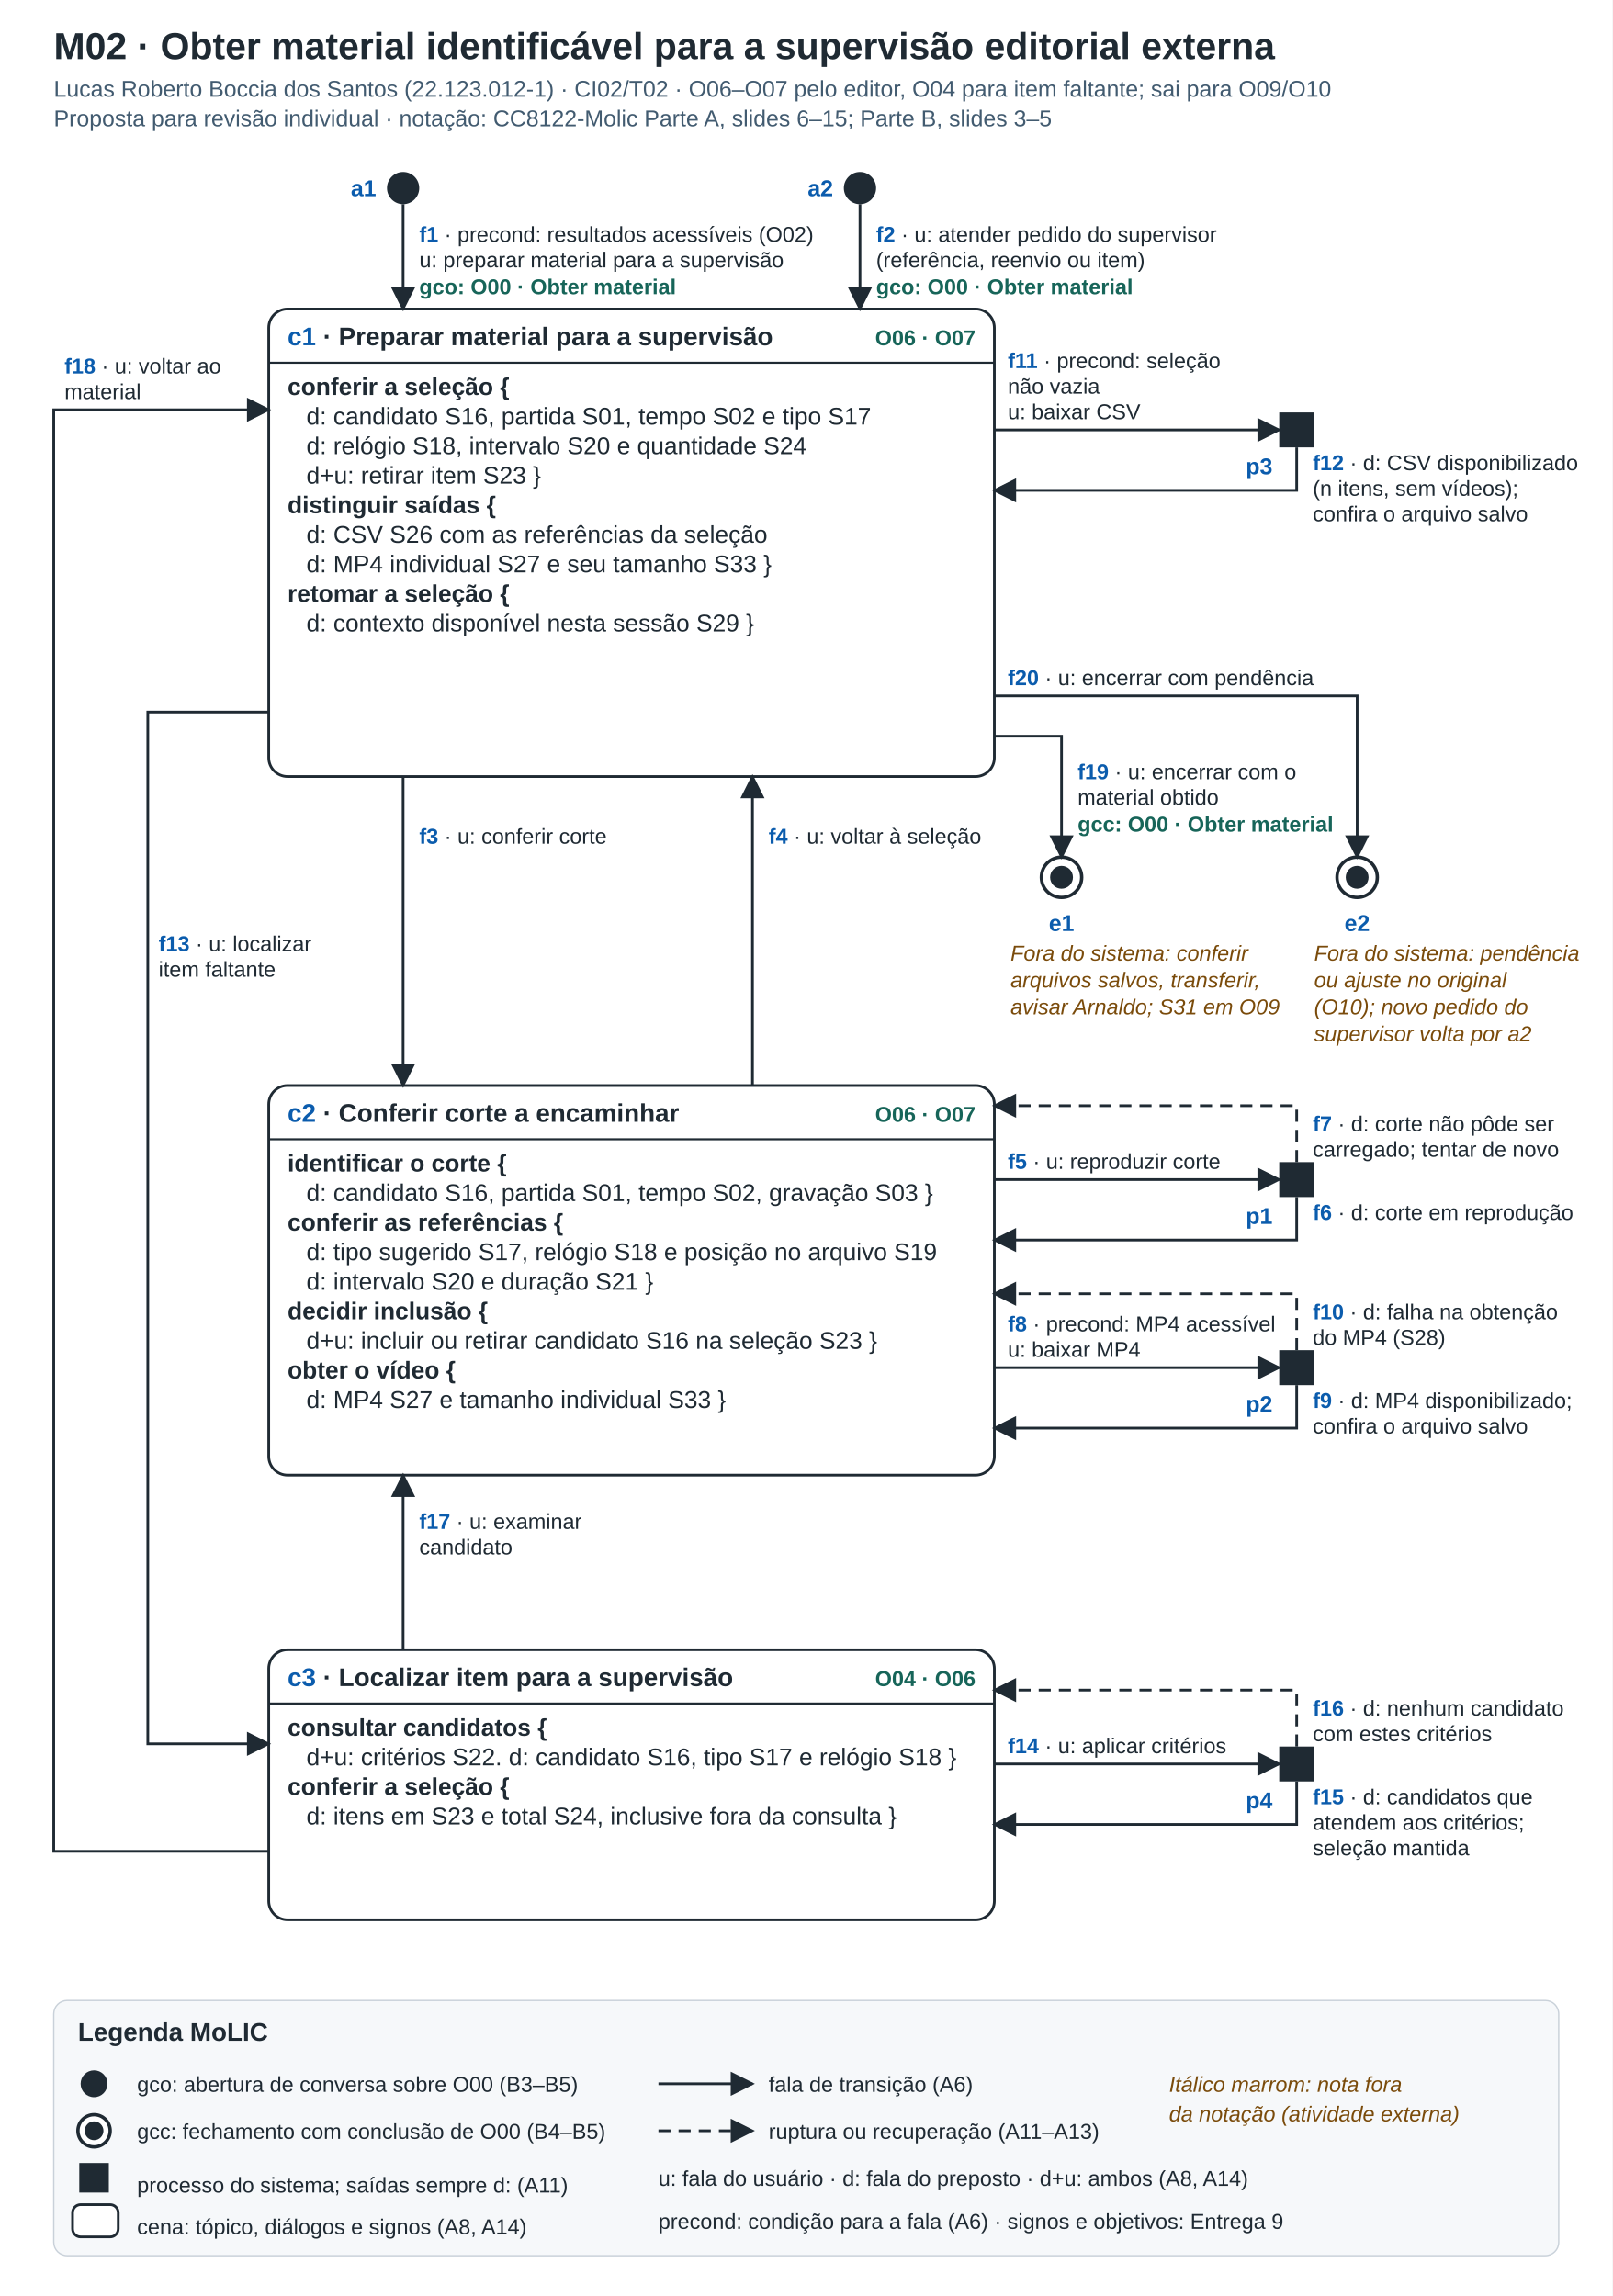
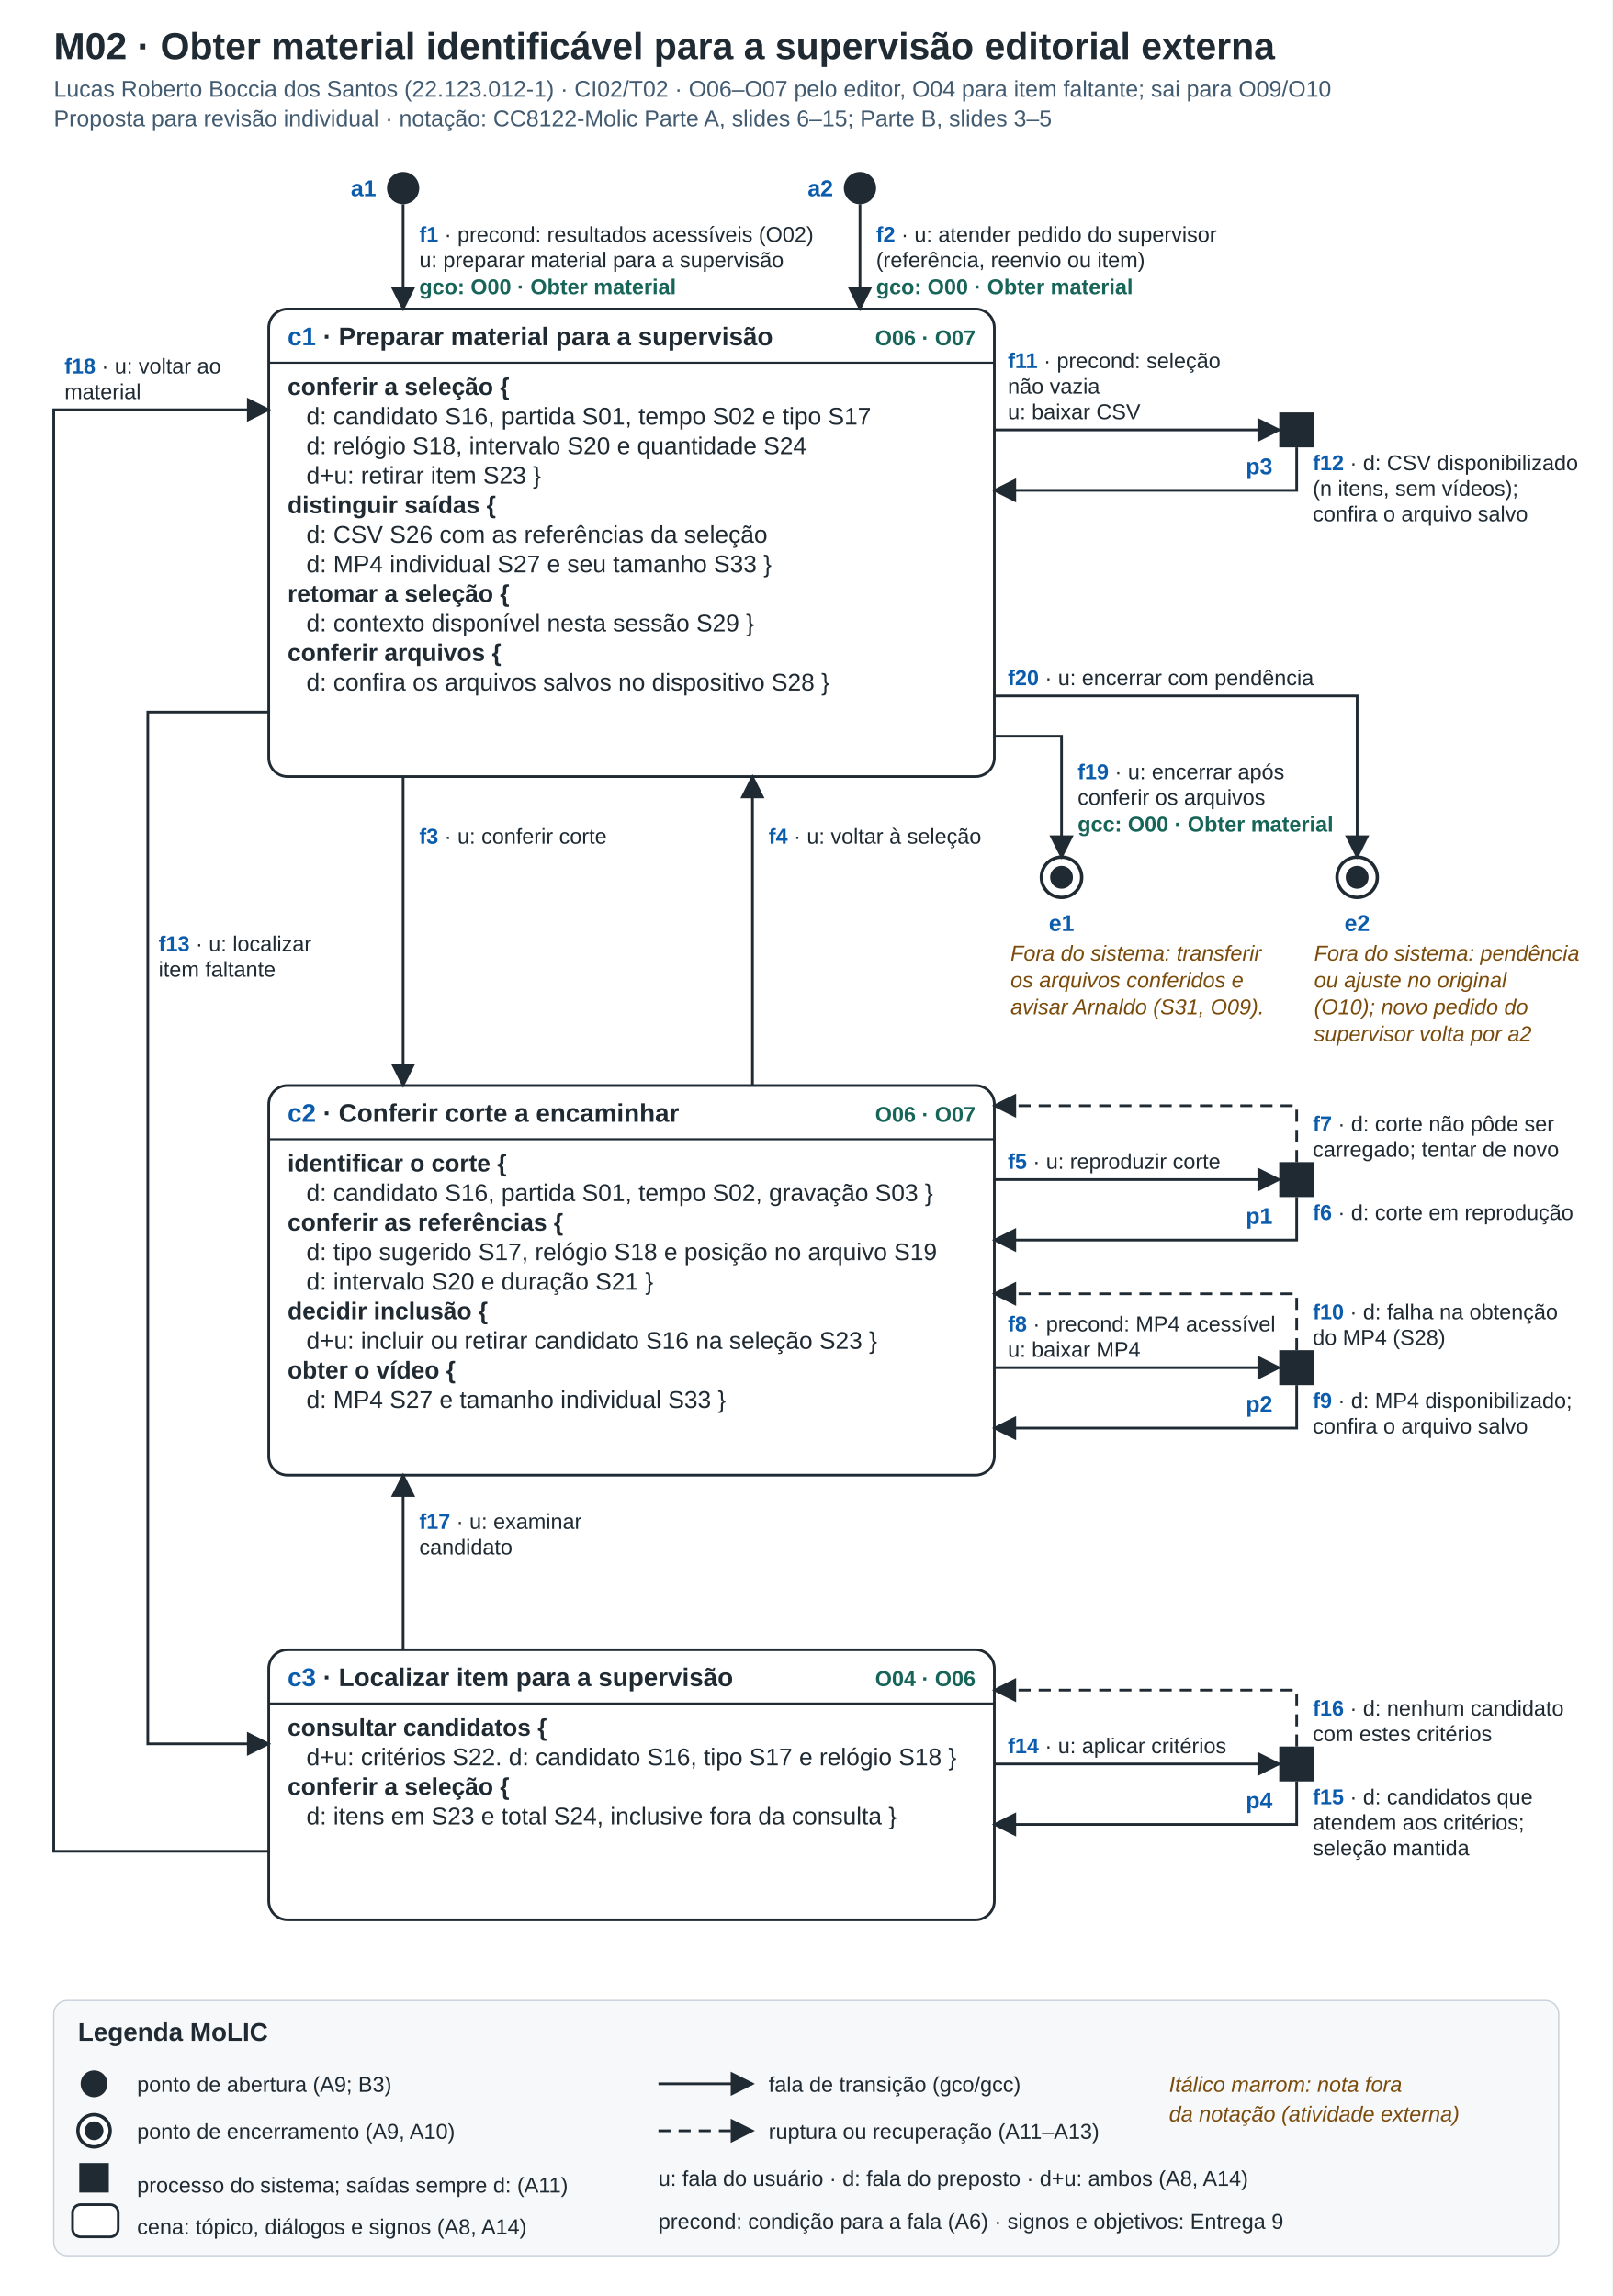
<svg xmlns="http://www.w3.org/2000/svg" width="1200" height="1709" viewBox="0 0 1200 1709" role="img" aria-labelledby="title desc">
  <defs>
    <style>text{font-family:Arial, Helvetica, sans-serif;fill:#1f2a33}.h1{font-size:28px;font-weight:700}.sub{font-size:17px;fill:#425b70}.stitle{font-size:19px;font-weight:700}.sid{fill:#0b5cad}.tag{font-size:16px;font-weight:700;fill:#176559}.dname{font-size:18px;font-weight:700}.dline{font-size:18px}.lbl{font-size:16px;paint-order:stroke;stroke:#fff;stroke-width:5px;stroke-linejoin:round}.fid{font-weight:700;fill:#0b5cad}.nid{font-size:17px;font-weight:700;fill:#0b5cad}.note{font-size:16px;font-style:italic;fill:#7a4b0b}.leg{font-size:16px}</style>
    <marker id="arr" viewBox="0 0 10 10" refX="9" refY="5" markerWidth="9" markerHeight="9" orient="auto-start-reverse">
      <path d="M0,0 L10,5 L0,10 z" fill="#1f2a33" />
    </marker>
    <marker id="arr-d" viewBox="0 0 10 10" refX="9" refY="5" markerWidth="9" markerHeight="9" orient="auto-start-reverse">
      <path d="M0,0 L10,5 L0,10 z" fill="#1f2a33" />
    </marker>
  </defs>
  <rect width="1200" height="1709" fill="#ffffff" />
  <text x="40" y="44" class="h1" text-anchor="start">M02 · Obter material identificável para a supervisão editorial externa</text>
  <text x="40" y="72" class="sub" text-anchor="start">Lucas Roberto Boccia dos Santos (22.123.012-1) · CI02/T02 · O06–O07 pelo editor, O04 para item faltante; sai para O09/O10</text>
  <text x="40" y="94" class="sub" text-anchor="start">Proposta para revisão individual · notação: CC8122-Molic Parte A, slides 6–15; Parte B, slides 3–5</text>
  <g id="a1" data-kind="open">
    <circle cx="300" cy="140" r="12" fill="#1f2a33" />
    <text x="280" y="146" class="nid" text-anchor="end">a1</text>
  </g>
  <g id="a2" data-kind="open">
    <circle cx="640" cy="140" r="12" fill="#1f2a33" />
    <text x="620" y="146" class="nid" text-anchor="end">a2</text>
  </g>
  <g id="c1" data-kind="scene">
    <rect x="200" y="230" width="540" height="348" rx="14" fill="#fff" stroke="#1f2a33" stroke-width="2" />
    <line x1="200" y1="270" x2="740" y2="270" stroke="#1f2a33" stroke-width="1.5" />
    <text x="214" y="257" class="stitle">
      <tspan class="sid">c1</tspan> · Preparar material para a supervisão</text>
    <text x="726" y="257" class="tag" text-anchor="end">O06 · O07</text>
    <text x="214" y="294" class="dname" text-anchor="start">conferir a seleção {</text>
    <text x="228" y="316" class="dline" text-anchor="start">d: candidato S16, partida S01, tempo S02 e tipo S17</text>
    <text x="228" y="338" class="dline" text-anchor="start">d: relógio S18, intervalo S20 e quantidade S24</text>
    <text x="228" y="360" class="dline" text-anchor="start">d+u: retirar item S23 }</text>
    <text x="214" y="382" class="dname" text-anchor="start">distinguir saídas {</text>
    <text x="228" y="404" class="dline" text-anchor="start">d: CSV S26 com as referências da seleção</text>
    <text x="228" y="426" class="dline" text-anchor="start">d: MP4 individual S27 e seu tamanho S33 }</text>
    <text x="214" y="448" class="dname" text-anchor="start">retomar a seleção {</text>
    <text x="228" y="470" class="dline" text-anchor="start">d: contexto disponível nesta sessão S29 }</text>
+     <text x="214" y="492" class="dname" text-anchor="start">conferir arquivos {</text>
+     <text x="228" y="514" class="dline" text-anchor="start">d: confira os arquivos salvos no dispositivo S28 }</text>
  </g>
  <g id="c2" data-kind="scene">
    <rect x="200" y="808" width="540" height="290" rx="14" fill="#fff" stroke="#1f2a33" stroke-width="2" />
    <line x1="200" y1="848" x2="740" y2="848" stroke="#1f2a33" stroke-width="1.5" />
    <text x="214" y="835" class="stitle">
      <tspan class="sid">c2</tspan> · Conferir corte a encaminhar</text>
    <text x="726" y="835" class="tag" text-anchor="end">O06 · O07</text>
    <text x="214" y="872" class="dname" text-anchor="start">identificar o corte {</text>
    <text x="228" y="894" class="dline" text-anchor="start">d: candidato S16, partida S01, tempo S02, gravação S03 }</text>
    <text x="214" y="916" class="dname" text-anchor="start">conferir as referências {</text>
    <text x="228" y="938" class="dline" text-anchor="start">d: tipo sugerido S17, relógio S18 e posição no arquivo S19</text>
    <text x="228" y="960" class="dline" text-anchor="start">d: intervalo S20 e duração S21 }</text>
    <text x="214" y="982" class="dname" text-anchor="start">decidir inclusão {</text>
    <text x="228" y="1004" class="dline" text-anchor="start">d+u: incluir ou retirar candidato S16 na seleção S23 }</text>
    <text x="214" y="1026" class="dname" text-anchor="start">obter o vídeo {</text>
    <text x="228" y="1048" class="dline" text-anchor="start">d: MP4 S27 e tamanho individual S33 }</text>
  </g>
  <g id="c3" data-kind="scene">
    <rect x="200" y="1228" width="540" height="201" rx="14" fill="#fff" stroke="#1f2a33" stroke-width="2" />
    <line x1="200" y1="1268" x2="740" y2="1268" stroke="#1f2a33" stroke-width="1.5" />
    <text x="214" y="1255" class="stitle">
      <tspan class="sid">c3</tspan> · Localizar item para a supervisão</text>
    <text x="726" y="1255" class="tag" text-anchor="end">O04 · O06</text>
    <text x="214" y="1292" class="dname" text-anchor="start">consultar candidatos {</text>
    <text x="228" y="1314" class="dline" text-anchor="start">d+u: critérios S22. d: candidato S16, tipo S17 e relógio S18 }</text>
    <text x="214" y="1336" class="dname" text-anchor="start">conferir a seleção {</text>
    <text x="228" y="1358" class="dline" text-anchor="start">d: itens em S23 e total S24, inclusive fora da consulta }</text>
  </g>
  <g id="p1" data-kind="process">
    <rect x="952" y="865" width="26" height="26" fill="#1f2a33" />
    <text x="947" y="911" class="nid" text-anchor="end">p1</text>
  </g>
  <g id="p2" data-kind="process">
    <rect x="952" y="1005" width="26" height="26" fill="#1f2a33" />
    <text x="947" y="1051" class="nid" text-anchor="end">p2</text>
  </g>
  <g id="p3" data-kind="process">
    <rect x="952" y="307" width="26" height="26" fill="#1f2a33" />
    <text x="947" y="353" class="nid" text-anchor="end">p3</text>
  </g>
  <g id="p4" data-kind="process">
    <rect x="952" y="1300" width="26" height="26" fill="#1f2a33" />
    <text x="947" y="1346" class="nid" text-anchor="end">p4</text>
  </g>
  <g id="e1" data-kind="close">
    <circle cx="790" cy="653" r="15" fill="#fff" stroke="#1f2a33" stroke-width="2.5" />
    <circle cx="790" cy="653" r="8.5" fill="#1f2a33" />
    <text x="790" y="693" class="nid" text-anchor="middle">e1</text>
  </g>
  <g id="e2" data-kind="close">
    <circle cx="1010" cy="653" r="15" fill="#fff" stroke="#1f2a33" stroke-width="2.5" />
    <circle cx="1010" cy="653" r="8.5" fill="#1f2a33" />
    <text x="1010" y="693" class="nid" text-anchor="middle">e2</text>
  </g>
  <g id="f1" data-kind="edge" data-from="a1" data-to="c1" data-style="solid" data-label="precond: resultados acessíveis (O02) | u: preparar material para a supervisão | gco: O00 · Obter material" data-goal="O00">
    <polyline points="300,152 300,230" fill="none" stroke="#1f2a33" stroke-width="2" marker-end="url(#arr)" />
    <text x="312" y="180" class="lbl" text-anchor="start">
      <tspan class="fid">f1</tspan> · precond: resultados acessíveis (O02)</text>
    <text x="312" y="199" class="lbl" text-anchor="start">u: preparar material para a supervisão</text>
    <text x="312" y="219" class="tag" text-anchor="start">gco: O00 · Obter material</text>
  </g>
  <g id="f2" data-kind="edge" data-from="a2" data-to="c1" data-style="solid" data-label="u: atender pedido do supervisor | (referência, reenvio ou item) | gco: O00 · Obter material" data-goal="O00">
    <polyline points="640,152 640,230" fill="none" stroke="#1f2a33" stroke-width="2" marker-end="url(#arr)" />
    <text x="652" y="180" class="lbl" text-anchor="start">
      <tspan class="fid">f2</tspan> · u: atender pedido do supervisor</text>
    <text x="652" y="199" class="lbl" text-anchor="start">(referência, reenvio ou item)</text>
    <text x="652" y="219" class="tag" text-anchor="start">gco: O00 · Obter material</text>
  </g>
  <g id="f3" data-kind="edge" data-from="c1" data-to="c2" data-style="solid" data-label="u: conferir corte">
    <polyline points="300,578 300,808" fill="none" stroke="#1f2a33" stroke-width="2" marker-end="url(#arr)" />
    <text x="312" y="628" class="lbl" text-anchor="start">
      <tspan class="fid">f3</tspan> · u: conferir corte</text>
  </g>
  <g id="f4" data-kind="edge" data-from="c2" data-to="c1" data-style="solid" data-label="u: voltar à seleção">
    <polyline points="560,808 560,578" fill="none" stroke="#1f2a33" stroke-width="2" marker-end="url(#arr)" />
    <text x="572" y="628" class="lbl" text-anchor="start">
      <tspan class="fid">f4</tspan> · u: voltar à seleção</text>
  </g>
  <g id="f5" data-kind="edge" data-from="c2" data-to="p1" data-style="solid" data-label="u: reproduzir corte">
    <polyline points="740,878 952,878" fill="none" stroke="#1f2a33" stroke-width="2" marker-end="url(#arr)" />
    <text x="750" y="870" class="lbl" text-anchor="start">
      <tspan class="fid">f5</tspan> · u: reproduzir corte</text>
  </g>
  <g id="f6" data-kind="edge" data-from="p1" data-to="c2" data-style="solid" data-label="d: corte em reprodução">
    <polyline points="965,891 965,923 740,923" fill="none" stroke="#1f2a33" stroke-width="2" marker-end="url(#arr)" />
    <text x="977" y="908" class="lbl" text-anchor="start">
      <tspan class="fid">f6</tspan> · d: corte em reprodução</text>
  </g>
  <g id="f7" data-kind="edge" data-from="p1" data-to="c2" data-style="dashed" data-label="d: corte não pôde ser | carregado; tentar de novo">
    <polyline points="965,865 965,823 740,823" fill="none" stroke="#1f2a33" stroke-width="2" stroke-dasharray="9 6" marker-end="url(#arr-d)" />
    <text x="977" y="842" class="lbl" text-anchor="start">
      <tspan class="fid">f7</tspan> · d: corte não pôde ser</text>
    <text x="977" y="861" class="lbl" text-anchor="start">carregado; tentar de novo</text>
  </g>
  <g id="f8" data-kind="edge" data-from="c2" data-to="p2" data-style="solid" data-label="precond: MP4 acessível | u: baixar MP4">
    <polyline points="740,1018 952,1018" fill="none" stroke="#1f2a33" stroke-width="2" marker-end="url(#arr)" />
    <text x="750" y="991" class="lbl" text-anchor="start">
      <tspan class="fid">f8</tspan> · precond: MP4 acessível</text>
    <text x="750" y="1010" class="lbl" text-anchor="start">u: baixar MP4</text>
  </g>
  <g id="f9" data-kind="edge" data-from="p2" data-to="c2" data-style="solid" data-label="d: MP4 disponibilizado; | confira o arquivo salvo">
    <polyline points="965,1031 965,1063 740,1063" fill="none" stroke="#1f2a33" stroke-width="2" marker-end="url(#arr)" />
    <text x="977" y="1048" class="lbl" text-anchor="start">
      <tspan class="fid">f9</tspan> · d: MP4 disponibilizado;</text>
    <text x="977" y="1067" class="lbl" text-anchor="start">confira o arquivo salvo</text>
  </g>
  <g id="f10" data-kind="edge" data-from="p2" data-to="c2" data-style="dashed" data-label="d: falha na obtenção | do MP4 (S28)">
    <polyline points="965,1005 965,963 740,963" fill="none" stroke="#1f2a33" stroke-width="2" stroke-dasharray="9 6" marker-end="url(#arr-d)" />
    <text x="977" y="982" class="lbl" text-anchor="start">
      <tspan class="fid">f10</tspan> · d: falha na obtenção</text>
    <text x="977" y="1001" class="lbl" text-anchor="start">do MP4 (S28)</text>
  </g>
  <g id="f11" data-kind="edge" data-from="c1" data-to="p3" data-style="solid" data-label="precond: seleção | não vazia | u: baixar CSV">
    <polyline points="740,320 952,320" fill="none" stroke="#1f2a33" stroke-width="2" marker-end="url(#arr)" />
    <text x="750" y="274" class="lbl" text-anchor="start">
      <tspan class="fid">f11</tspan> · precond: seleção</text>
    <text x="750" y="293" class="lbl" text-anchor="start">não vazia</text>
    <text x="750" y="312" class="lbl" text-anchor="start">u: baixar CSV</text>
  </g>
  <g id="f12" data-kind="edge" data-from="p3" data-to="c1" data-style="solid" data-label="d: CSV disponibilizado | (n itens, sem vídeos); | confira o arquivo salvo">
    <polyline points="965,333 965,365 740,365" fill="none" stroke="#1f2a33" stroke-width="2" marker-end="url(#arr)" />
    <text x="977" y="350" class="lbl" text-anchor="start">
      <tspan class="fid">f12</tspan> · d: CSV disponibilizado</text>
    <text x="977" y="369" class="lbl" text-anchor="start">(n itens, sem vídeos);</text>
    <text x="977" y="388" class="lbl" text-anchor="start">confira o arquivo salvo</text>
  </g>
  <g id="f13" data-kind="edge" data-from="c1" data-to="c3" data-style="solid" data-label="u: localizar | item faltante">
    <polyline points="200,530 110,530 110,1298 200,1298" fill="none" stroke="#1f2a33" stroke-width="2" marker-end="url(#arr)" />
    <text x="118" y="708" class="lbl" text-anchor="start">
      <tspan class="fid">f13</tspan> · u: localizar</text>
    <text x="118" y="727" class="lbl" text-anchor="start">item faltante</text>
  </g>
  <g id="f14" data-kind="edge" data-from="c3" data-to="p4" data-style="solid" data-label="u: aplicar critérios">
    <polyline points="740,1313 952,1313" fill="none" stroke="#1f2a33" stroke-width="2" marker-end="url(#arr)" />
    <text x="750" y="1305" class="lbl" text-anchor="start">
      <tspan class="fid">f14</tspan> · u: aplicar critérios</text>
  </g>
  <g id="f15" data-kind="edge" data-from="p4" data-to="c3" data-style="solid" data-label="d: candidatos que | atendem aos critérios; | seleção mantida">
    <polyline points="965,1326 965,1358 740,1358" fill="none" stroke="#1f2a33" stroke-width="2" marker-end="url(#arr)" />
    <text x="977" y="1343" class="lbl" text-anchor="start">
      <tspan class="fid">f15</tspan> · d: candidatos que</text>
    <text x="977" y="1362" class="lbl" text-anchor="start">atendem aos critérios;</text>
    <text x="977" y="1381" class="lbl" text-anchor="start">seleção mantida</text>
  </g>
  <g id="f16" data-kind="edge" data-from="p4" data-to="c3" data-style="dashed" data-label="d: nenhum candidato | com estes critérios">
    <polyline points="965,1300 965,1258 740,1258" fill="none" stroke="#1f2a33" stroke-width="2" stroke-dasharray="9 6" marker-end="url(#arr-d)" />
    <text x="977" y="1277" class="lbl" text-anchor="start">
      <tspan class="fid">f16</tspan> · d: nenhum candidato</text>
    <text x="977" y="1296" class="lbl" text-anchor="start">com estes critérios</text>
  </g>
  <g id="f17" data-kind="edge" data-from="c3" data-to="c2" data-style="solid" data-label="u: examinar | candidato">
    <polyline points="300,1228 300,1098" fill="none" stroke="#1f2a33" stroke-width="2" marker-end="url(#arr)" />
    <text x="312" y="1138" class="lbl" text-anchor="start">
      <tspan class="fid">f17</tspan> · u: examinar</text>
    <text x="312" y="1157" class="lbl" text-anchor="start">candidato</text>
  </g>
  <g id="f18" data-kind="edge" data-from="c3" data-to="c1" data-style="solid" data-label="u: voltar ao | material">
    <polyline points="200,1378 40,1378 40,305 200,305" fill="none" stroke="#1f2a33" stroke-width="2" marker-end="url(#arr)" />
    <text x="48" y="278" class="lbl" text-anchor="start">
      <tspan class="fid">f18</tspan> · u: voltar ao</text>
    <text x="48" y="297" class="lbl" text-anchor="start">material</text>
  </g>
-   <g id="f19" data-kind="edge" data-from="c1" data-to="e1" data-style="solid" data-label="u: encerrar com o | material obtido | gcc: O00 · Obter material" data-goal="O00">
+   <g id="f19" data-kind="edge" data-from="c1" data-to="e1" data-style="solid" data-label="u: encerrar após | conferir os arquivos | gcc: O00 · Obter material" data-goal="O00">
    <polyline points="740,548 790,548 790,638" fill="none" stroke="#1f2a33" stroke-width="2" marker-end="url(#arr)" />
    <text x="802" y="580" class="lbl" text-anchor="start">
-       <tspan class="fid">f19</tspan> · u: encerrar com o</text>
-     <text x="802" y="599" class="lbl" text-anchor="start">material obtido</text>
+       <tspan class="fid">f19</tspan> · u: encerrar após</text>
+     <text x="802" y="599" class="lbl" text-anchor="start">conferir os arquivos</text>
    <text x="802" y="619" class="tag" text-anchor="start">gcc: O00 · Obter material</text>
  </g>
  <g id="f20" data-kind="edge" data-from="c1" data-to="e2" data-style="solid" data-label="u: encerrar com pendência">
    <polyline points="740,518 1010,518 1010,638" fill="none" stroke="#1f2a33" stroke-width="2" marker-end="url(#arr)" />
    <text x="750" y="510" class="lbl" text-anchor="start">
      <tspan class="fid">f20</tspan> · u: encerrar com pendência</text>
  </g>
-   <text x="752" y="715" class="note" text-anchor="start">Fora do sistema: conferir</text>
-   <text x="752" y="735" class="note" text-anchor="start">arquivos salvos, transferir,</text>
-   <text x="752" y="755" class="note" text-anchor="start">avisar Arnaldo; S31 em O09</text>
+   <text x="752" y="715" class="note" text-anchor="start">Fora do sistema: transferir</text>
+   <text x="752" y="735" class="note" text-anchor="start">os arquivos conferidos e</text>
+   <text x="752" y="755" class="note" text-anchor="start">avisar Arnaldo (S31, O09).</text>
  <text x="978" y="715" class="note" text-anchor="start">Fora do sistema: pendência</text>
  <text x="978" y="735" class="note" text-anchor="start">ou ajuste no original</text>
  <text x="978" y="755" class="note" text-anchor="start">(O10); novo pedido do</text>
  <text x="978" y="775" class="note" text-anchor="start">supervisor volta por a2</text>
  <g id="legenda" transform="translate(40,1489)">
    <rect x="0" y="0" width="1120" height="190" rx="10" fill="#f6f8fa" stroke="#c9d1d9" />
    <text x="18" y="30" class="stitle" text-anchor="start">Legenda MoLIC</text>
    <circle cx="30" cy="62" r="10" fill="#1f2a33" />
-     <text x="62" y="68" class="leg" text-anchor="start">gco: abertura de conversa sobre O00 (B3–B5)</text>
+     <text x="62" y="68" class="leg" text-anchor="start">ponto de abertura (A9; B3)</text>
    <circle cx="30" cy="97" r="12" fill="#fff" stroke="#1f2a33" stroke-width="2.5" />
    <circle cx="30" cy="97" r="7" fill="#1f2a33" />
-     <text x="62" y="103" class="leg" text-anchor="start">gcc: fechamento com conclusão de O00 (B4–B5)</text>
+     <text x="62" y="103" class="leg" text-anchor="start">ponto de encerramento (A9, A10)</text>
    <rect x="19" y="121" width="22" height="22" fill="#1f2a33" />
    <text x="62" y="143" class="leg" text-anchor="start">processo do sistema; saídas sempre d: (A11)</text>
    <rect x="14" y="152" width="34" height="24" rx="6" fill="#fff" stroke="#1f2a33" stroke-width="2" />
    <text x="62" y="174" class="leg" text-anchor="start">cena: tópico, diálogos e signos (A8, A14)</text>
    <line x1="450" y1="62" x2="520" y2="62" stroke="#1f2a33" stroke-width="2" marker-end="url(#arr)" />
-     <text x="532" y="68" class="leg" text-anchor="start">fala de transição (A6)</text>
+     <text x="532" y="68" class="leg" text-anchor="start">fala de transição (gco/gcc)</text>
    <line x1="450" y1="97" x2="520" y2="97" stroke="#1f2a33" stroke-width="2" stroke-dasharray="9 6" marker-end="url(#arr-d)" />
    <text x="532" y="103" class="leg" text-anchor="start">ruptura ou recuperação (A11–A13)</text>
    <text x="450" y="138" class="leg" text-anchor="start">u: fala do usuário · d: fala do preposto · d+u: ambos (A8, A14)</text>
    <text x="450" y="170" class="leg" text-anchor="start">precond: condição para a fala (A6) · signos e objetivos: Entrega 9</text>
    <text x="830" y="68" class="note">Itálico marrom: nota fora</text>
    <text x="830" y="90" class="note">da notação (atividade externa)</text>
  </g>
</svg>
